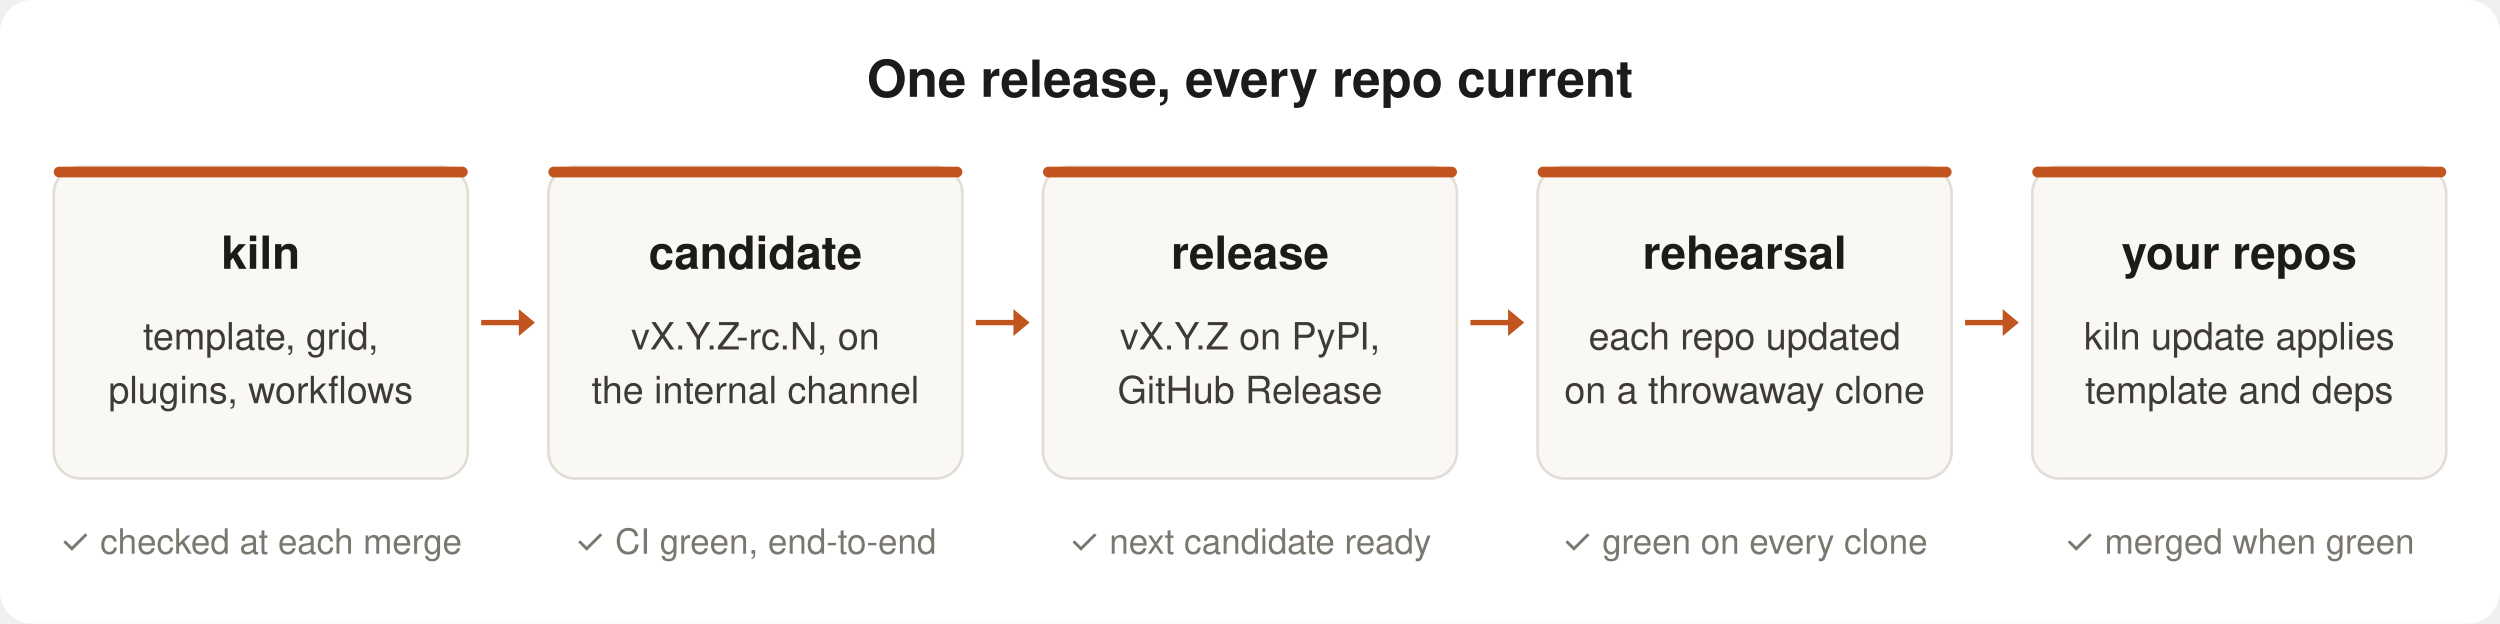
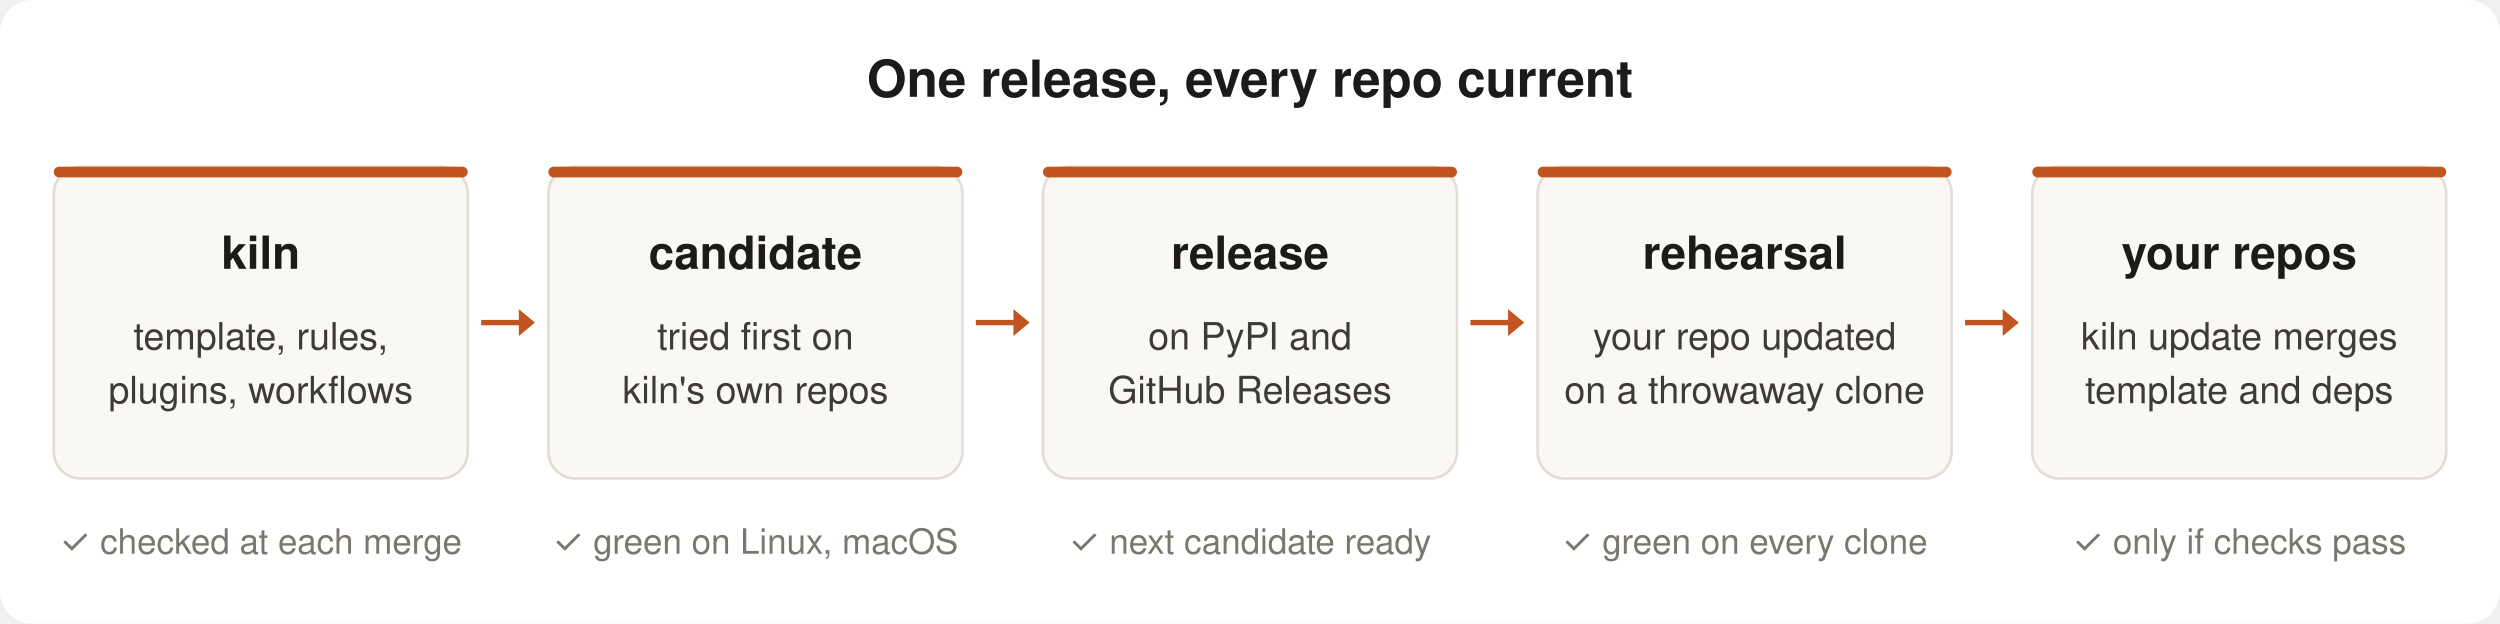
<svg xmlns="http://www.w3.org/2000/svg" width="930" height="232" viewBox="0 0 930 232" role="img" aria-label="One kiln release, from a change checked to every repo updated: a candidate on a green CI, the release on PyPI, a rehearsal on a clone of each repo, then kiln update in each repo">
  <rect width="100%" height="100%" rx="12" fill="#ffffff" />
  <g font-family="-apple-system,BlinkMacSystemFont,'Segoe UI',Helvetica,Arial,sans-serif" text-anchor="middle">
    <text x="465" y="36" font-size="19" font-weight="600" fill="#1c1b19">One release, every repo current</text>
    <rect x="20" y="62" width="154" height="116" rx="10" fill="#faf8f5" stroke="#e2ddd5" />
    <rect x="20" y="62" width="154" height="4" rx="2" fill="#c2551f" />
    <text x="97" y="100" font-size="17" font-weight="600" fill="#1c1b19">kiln</text>
-     <text x="97" y="130" font-size="14" fill="#3d3b37">template, grid,</text>
+     <text x="97" y="130" font-size="14" fill="#3d3b37">template, rules,</text>
    <text x="97" y="150" font-size="14" fill="#3d3b37">plugins, workflows</text>
    <text x="97" y="206" font-size="13" fill="#7a776f">✓ checked at each merge</text>
    <line x1="179" y1="120" x2="194" y2="120" stroke="#c2551f" stroke-width="2" />
    <path d="M193,115 L199,120 L193,125 Z" fill="#c2551f" />
    <rect x="204" y="62" width="154" height="116" rx="10" fill="#faf8f5" stroke="#e2ddd5" />
    <rect x="204" y="62" width="154" height="4" rx="2" fill="#c2551f" />
    <text x="281" y="100" font-size="17" font-weight="600" fill="#1c1b19">candidate</text>
-     <text x="281" y="130" font-size="14" fill="#3d3b37">vX.Y.Z-rc.N, on</text>
-     <text x="281" y="150" font-size="14" fill="#3d3b37">the internal channel</text>
-     <text x="281" y="206" font-size="13" fill="#7a776f">✓ CI green, end-to-end</text>
+     <text x="281" y="130" font-size="14" fill="#3d3b37">tried first on</text>
+     <text x="281" y="150" font-size="14" fill="#3d3b37">kiln's own repos</text>
+     <text x="281" y="206" font-size="13" fill="#7a776f">✓ green on Linux, macOS</text>
    <line x1="363" y1="120" x2="378" y2="120" stroke="#c2551f" stroke-width="2" />
    <path d="M377,115 L383,120 L377,125 Z" fill="#c2551f" />
    <rect x="388" y="62" width="154" height="116" rx="10" fill="#faf8f5" stroke="#e2ddd5" />
    <rect x="388" y="62" width="154" height="4" rx="2" fill="#c2551f" />
    <text x="465" y="100" font-size="17" font-weight="600" fill="#1c1b19">release</text>
-     <text x="465" y="130" font-size="14" fill="#3d3b37">vX.Y.Z on PyPI,</text>
-     <text x="465" y="150" font-size="14" fill="#3d3b37">GitHub Release</text>
+     <text x="465" y="130" font-size="14" fill="#3d3b37">on PyPI and</text>
+     <text x="465" y="150" font-size="14" fill="#3d3b37">GitHub Releases</text>
    <text x="465" y="206" font-size="13" fill="#7a776f">✓ next candidate ready</text>
    <line x1="547" y1="120" x2="562" y2="120" stroke="#c2551f" stroke-width="2" />
    <path d="M561,115 L567,120 L561,125 Z" fill="#c2551f" />
    <rect x="572" y="62" width="154" height="116" rx="10" fill="#faf8f5" stroke="#e2ddd5" />
    <rect x="572" y="62" width="154" height="4" rx="2" fill="#c2551f" />
    <text x="649" y="100" font-size="17" font-weight="600" fill="#1c1b19">rehearsal</text>
-     <text x="649" y="130" font-size="14" fill="#3d3b37">each repo updated</text>
+     <text x="649" y="130" font-size="14" fill="#3d3b37">your repo updated</text>
    <text x="649" y="150" font-size="14" fill="#3d3b37">on a throwaway clone</text>
    <text x="649" y="206" font-size="13" fill="#7a776f">✓ green on every clone</text>
    <line x1="731" y1="120" x2="746" y2="120" stroke="#c2551f" stroke-width="2" />
    <path d="M745,115 L751,120 L745,125 Z" fill="#c2551f" />
    <rect x="756" y="62" width="154" height="116" rx="10" fill="#faf8f5" stroke="#e2ddd5" />
    <rect x="756" y="62" width="154" height="4" rx="2" fill="#c2551f" />
    <text x="833" y="100" font-size="17" font-weight="600" fill="#1c1b19">your repos</text>
-     <text x="833" y="130" font-size="14" fill="#3d3b37">kiln update applies</text>
+     <text x="833" y="130" font-size="14" fill="#3d3b37">kiln update merges</text>
    <text x="833" y="150" font-size="14" fill="#3d3b37">template and deps</text>
-     <text x="833" y="206" font-size="13" fill="#7a776f">✓ merged when green</text>
+     <text x="833" y="206" font-size="13" fill="#7a776f">✓ only if checks pass</text>
  </g>
</svg>
